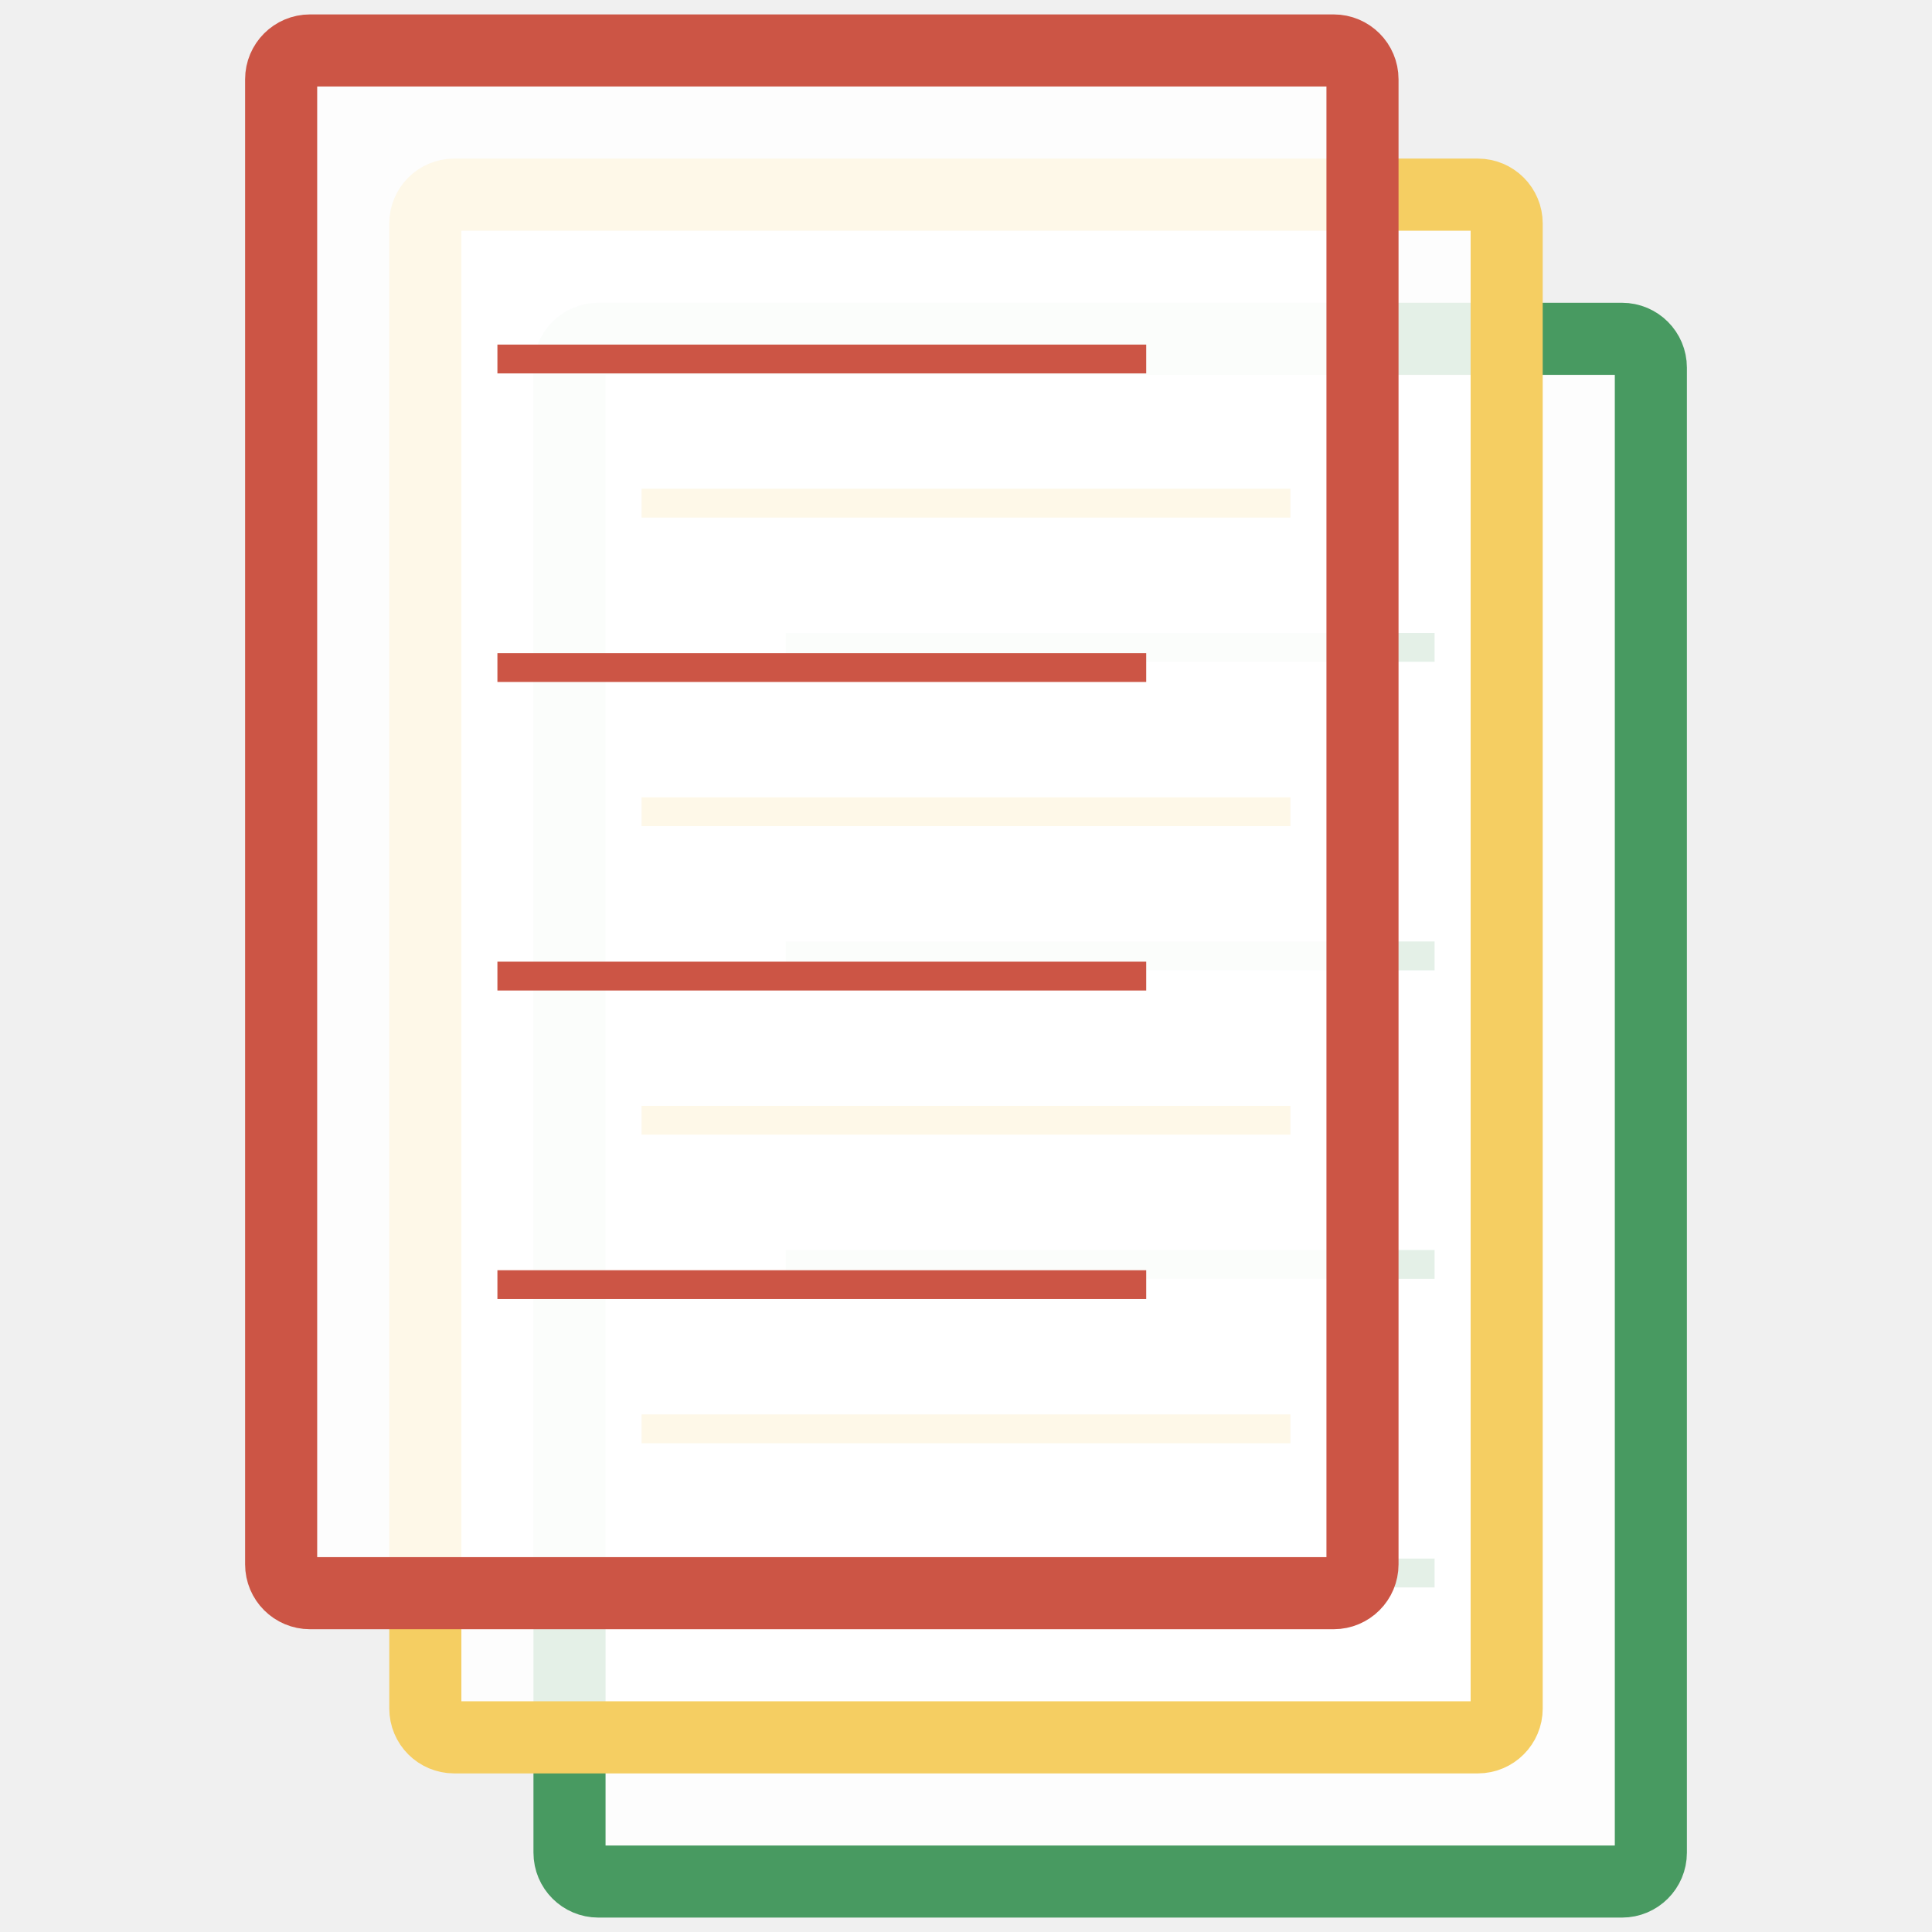
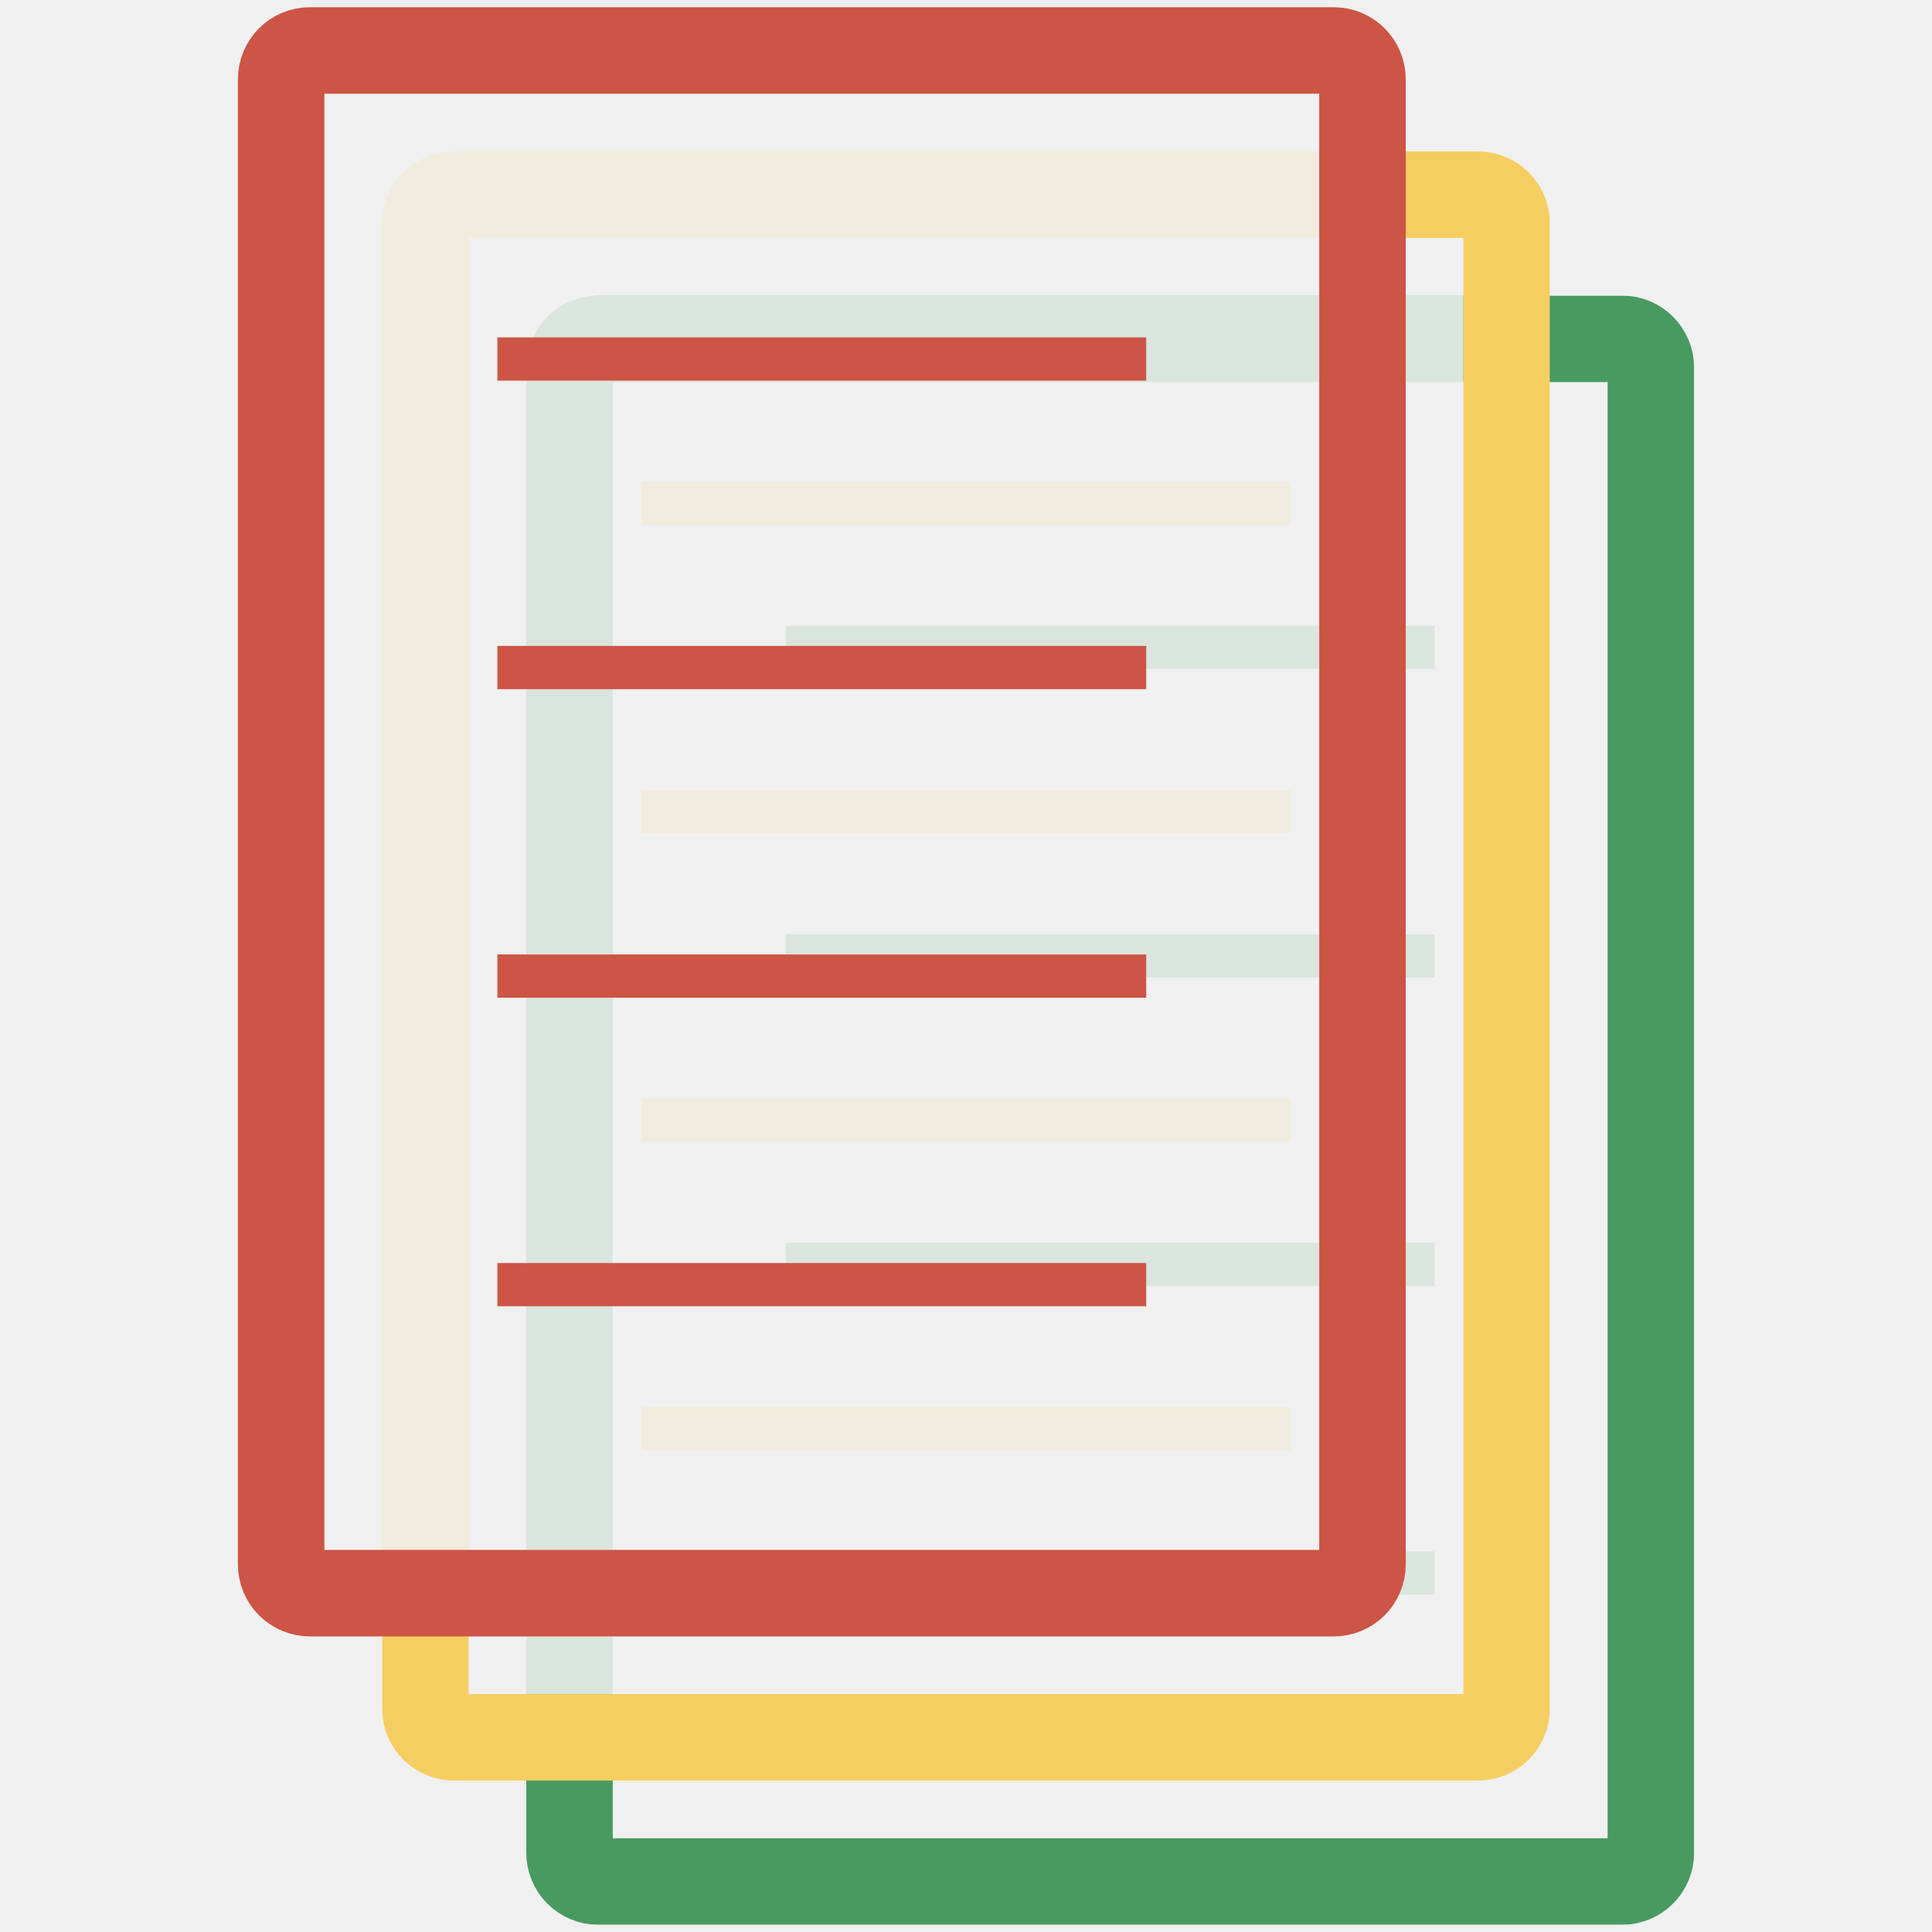
<svg xmlns="http://www.w3.org/2000/svg" xmlns:xlink="http://www.w3.org/1999/xlink" width="134.0" height="134.0">
  <defs>
    <g id="sheet">
      <rect x="0" y="0" rx="2" ry="2" width="75" height="107" class="sheet" />
      <path d="M 15 21.4 l 45 0" class="sheet__line" />
      <path d="M 15 42.8 l 45 0" class="sheet__line" />
      <path d="M 15 64.2 l 45 0" class="sheet__line" />
      <path d="M 15 85.6 l 45 0" class="sheet__line" />
    </g>
+     <mask id="sheet-mask" width="81" height="113">
+       <rect x="-3" y="-3" width="81" height="113" style="stroke: none; fill: #fff" />
+       <rect x="-3" y="-3" width="65" height="97" style="stroke: none; fill: #222" />
+     </mask>
  </defs>
  <style>
-     .sheet { stroke-width: 5; fill: white; fill-opacity: 0.85; }
+     .sheet { stroke-width: 6; fill: none; }
    .sheet--red { stroke: #cc5545; }
    .sheet--yellow { stroke: #f5ce62; }
    .sheet--green { stroke: #489a61; }
-     .sheet__line { stroke-width: 2; fill: none; }
+     .sheet__line { stroke-width: 3; fill: none; }
  </style>
  <g transform="translate(19.5, 3.5)">
    <g class="sheet--green" transform="translate(20, 20)">
-       <use x="0" y="0" xlink:href="#sheet" />
+       <use x="0" y="0" xlink:href="#sheet" mask="url(#sheet-mask)" />
    </g>
    <g class="sheet--yellow" transform="translate(10, 10)">
-       <use x="0" y="0" xlink:href="#sheet" />
+       <use x="0" y="0" xlink:href="#sheet" mask="url(#sheet-mask)" />
    </g>
    <g class="sheet--red">
      <use x="0" y="0" xlink:href="#sheet" />
    </g>
  </g>
</svg>
